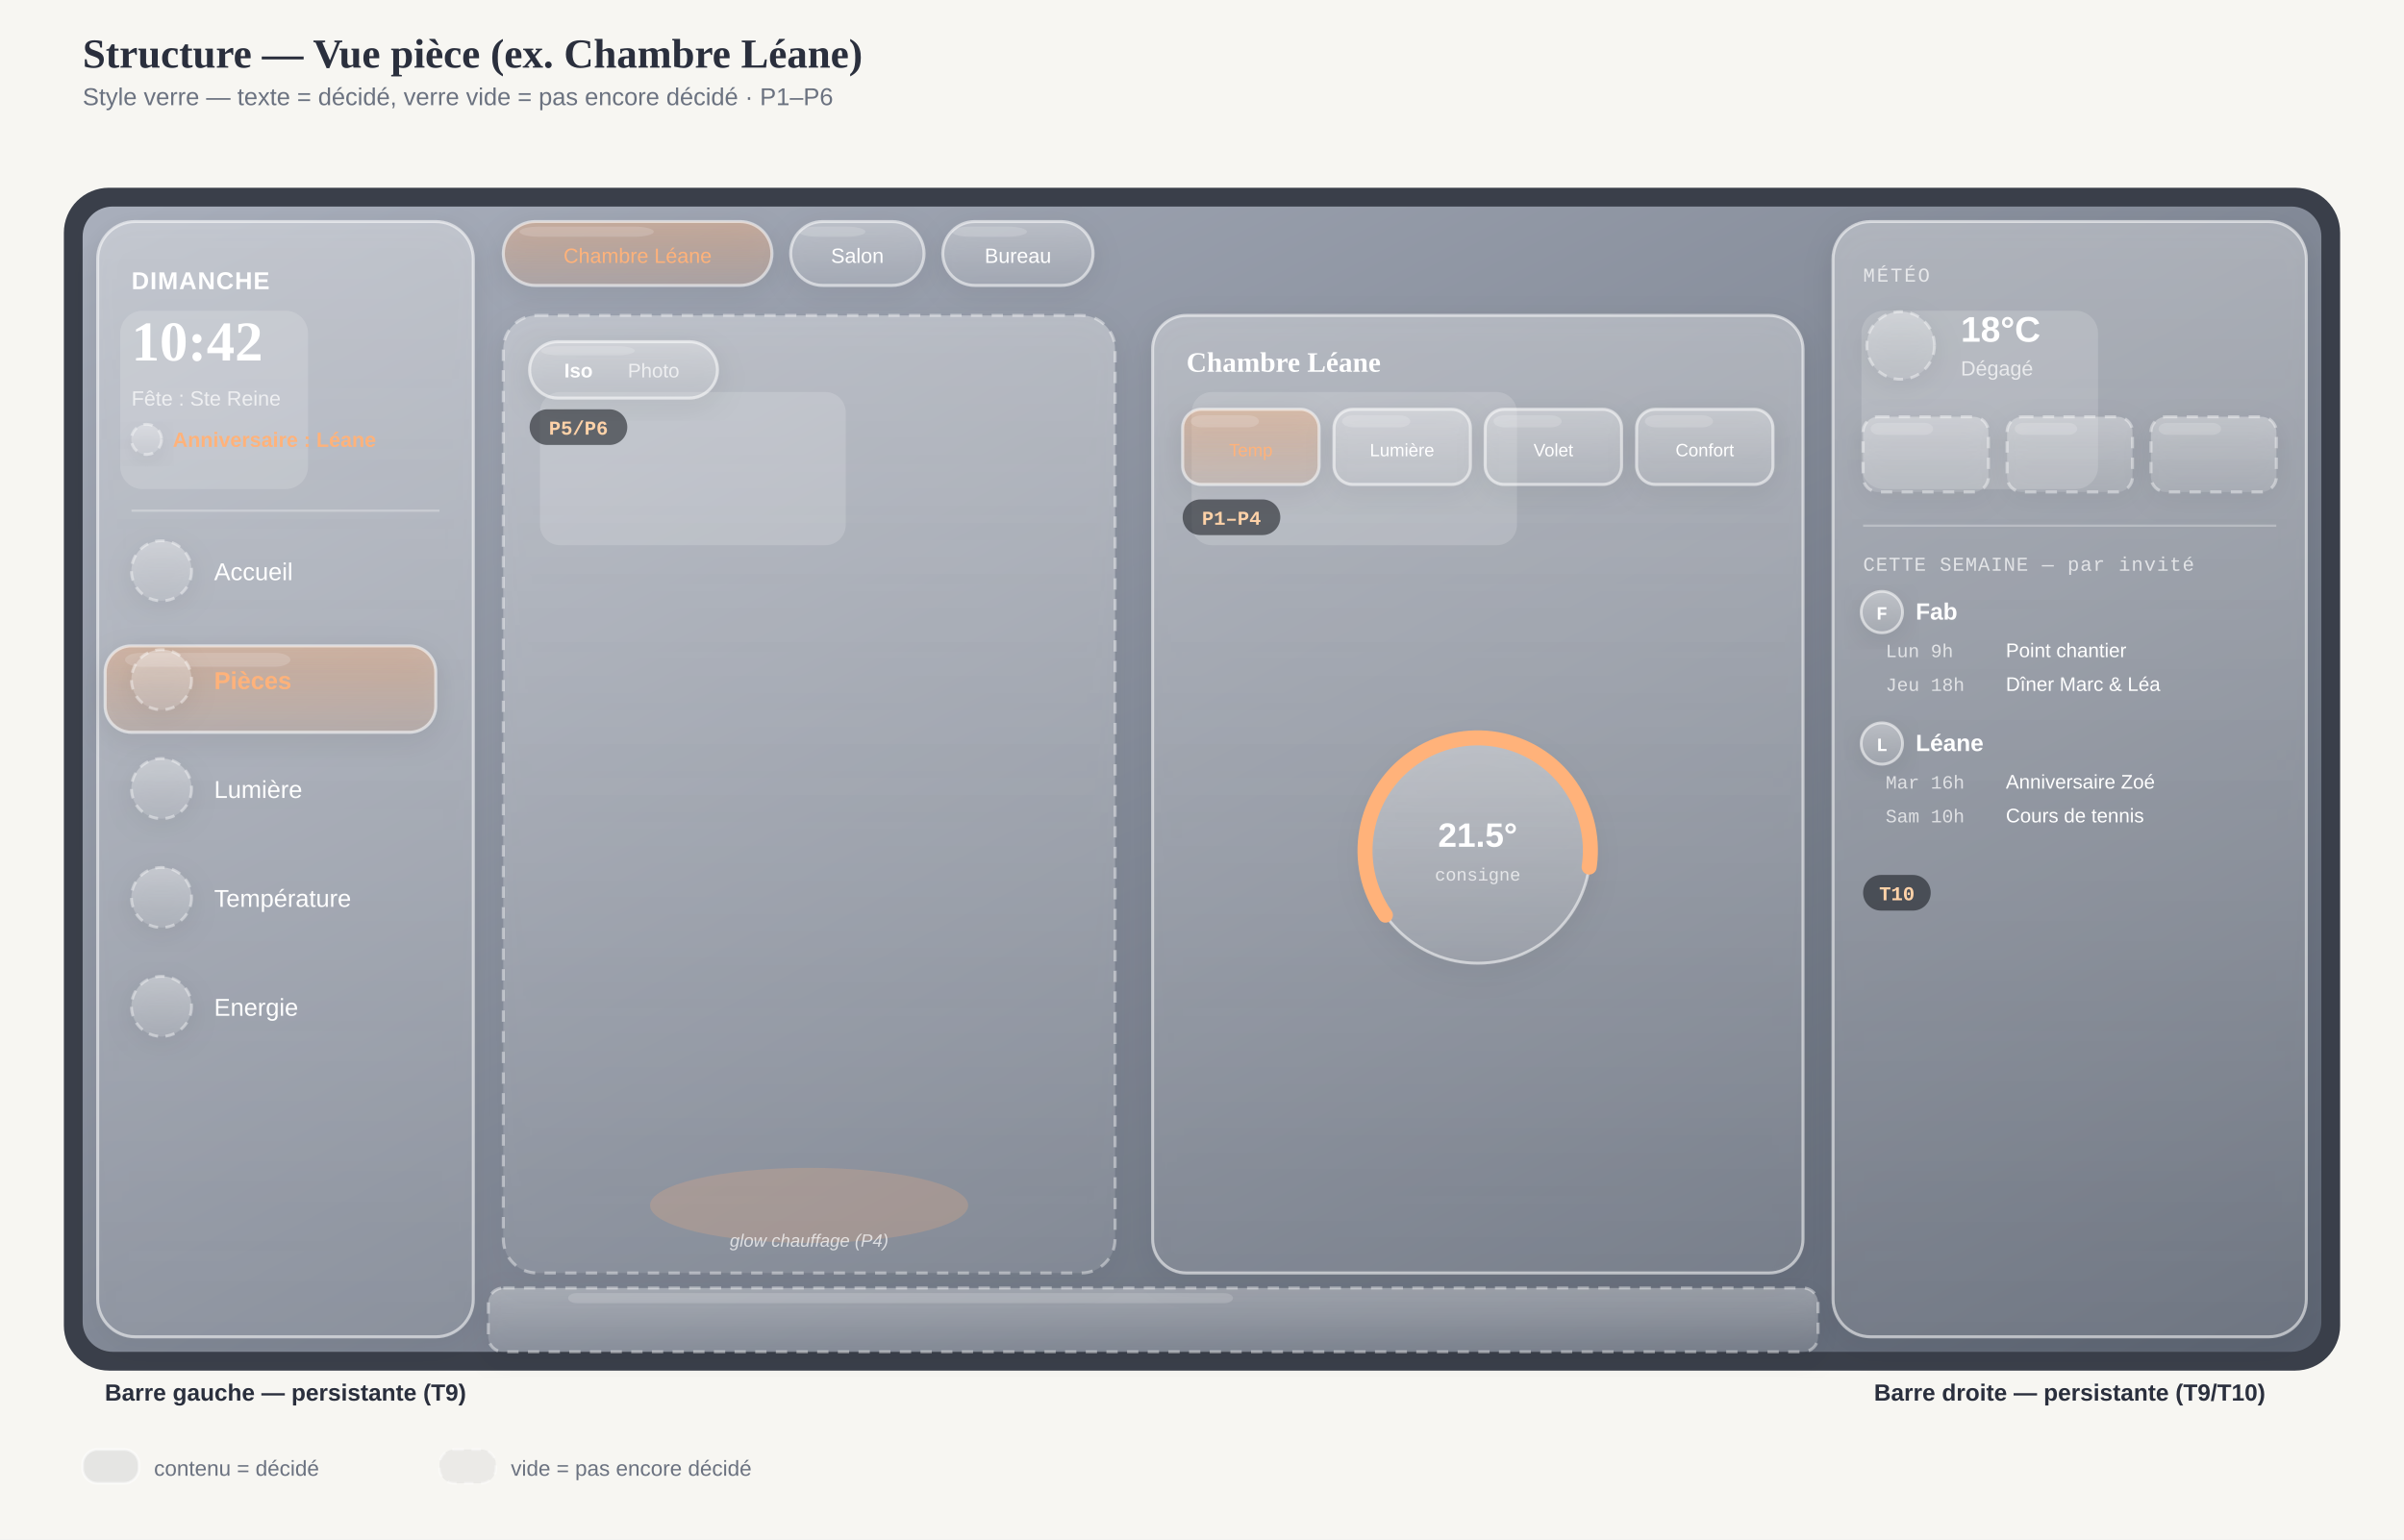
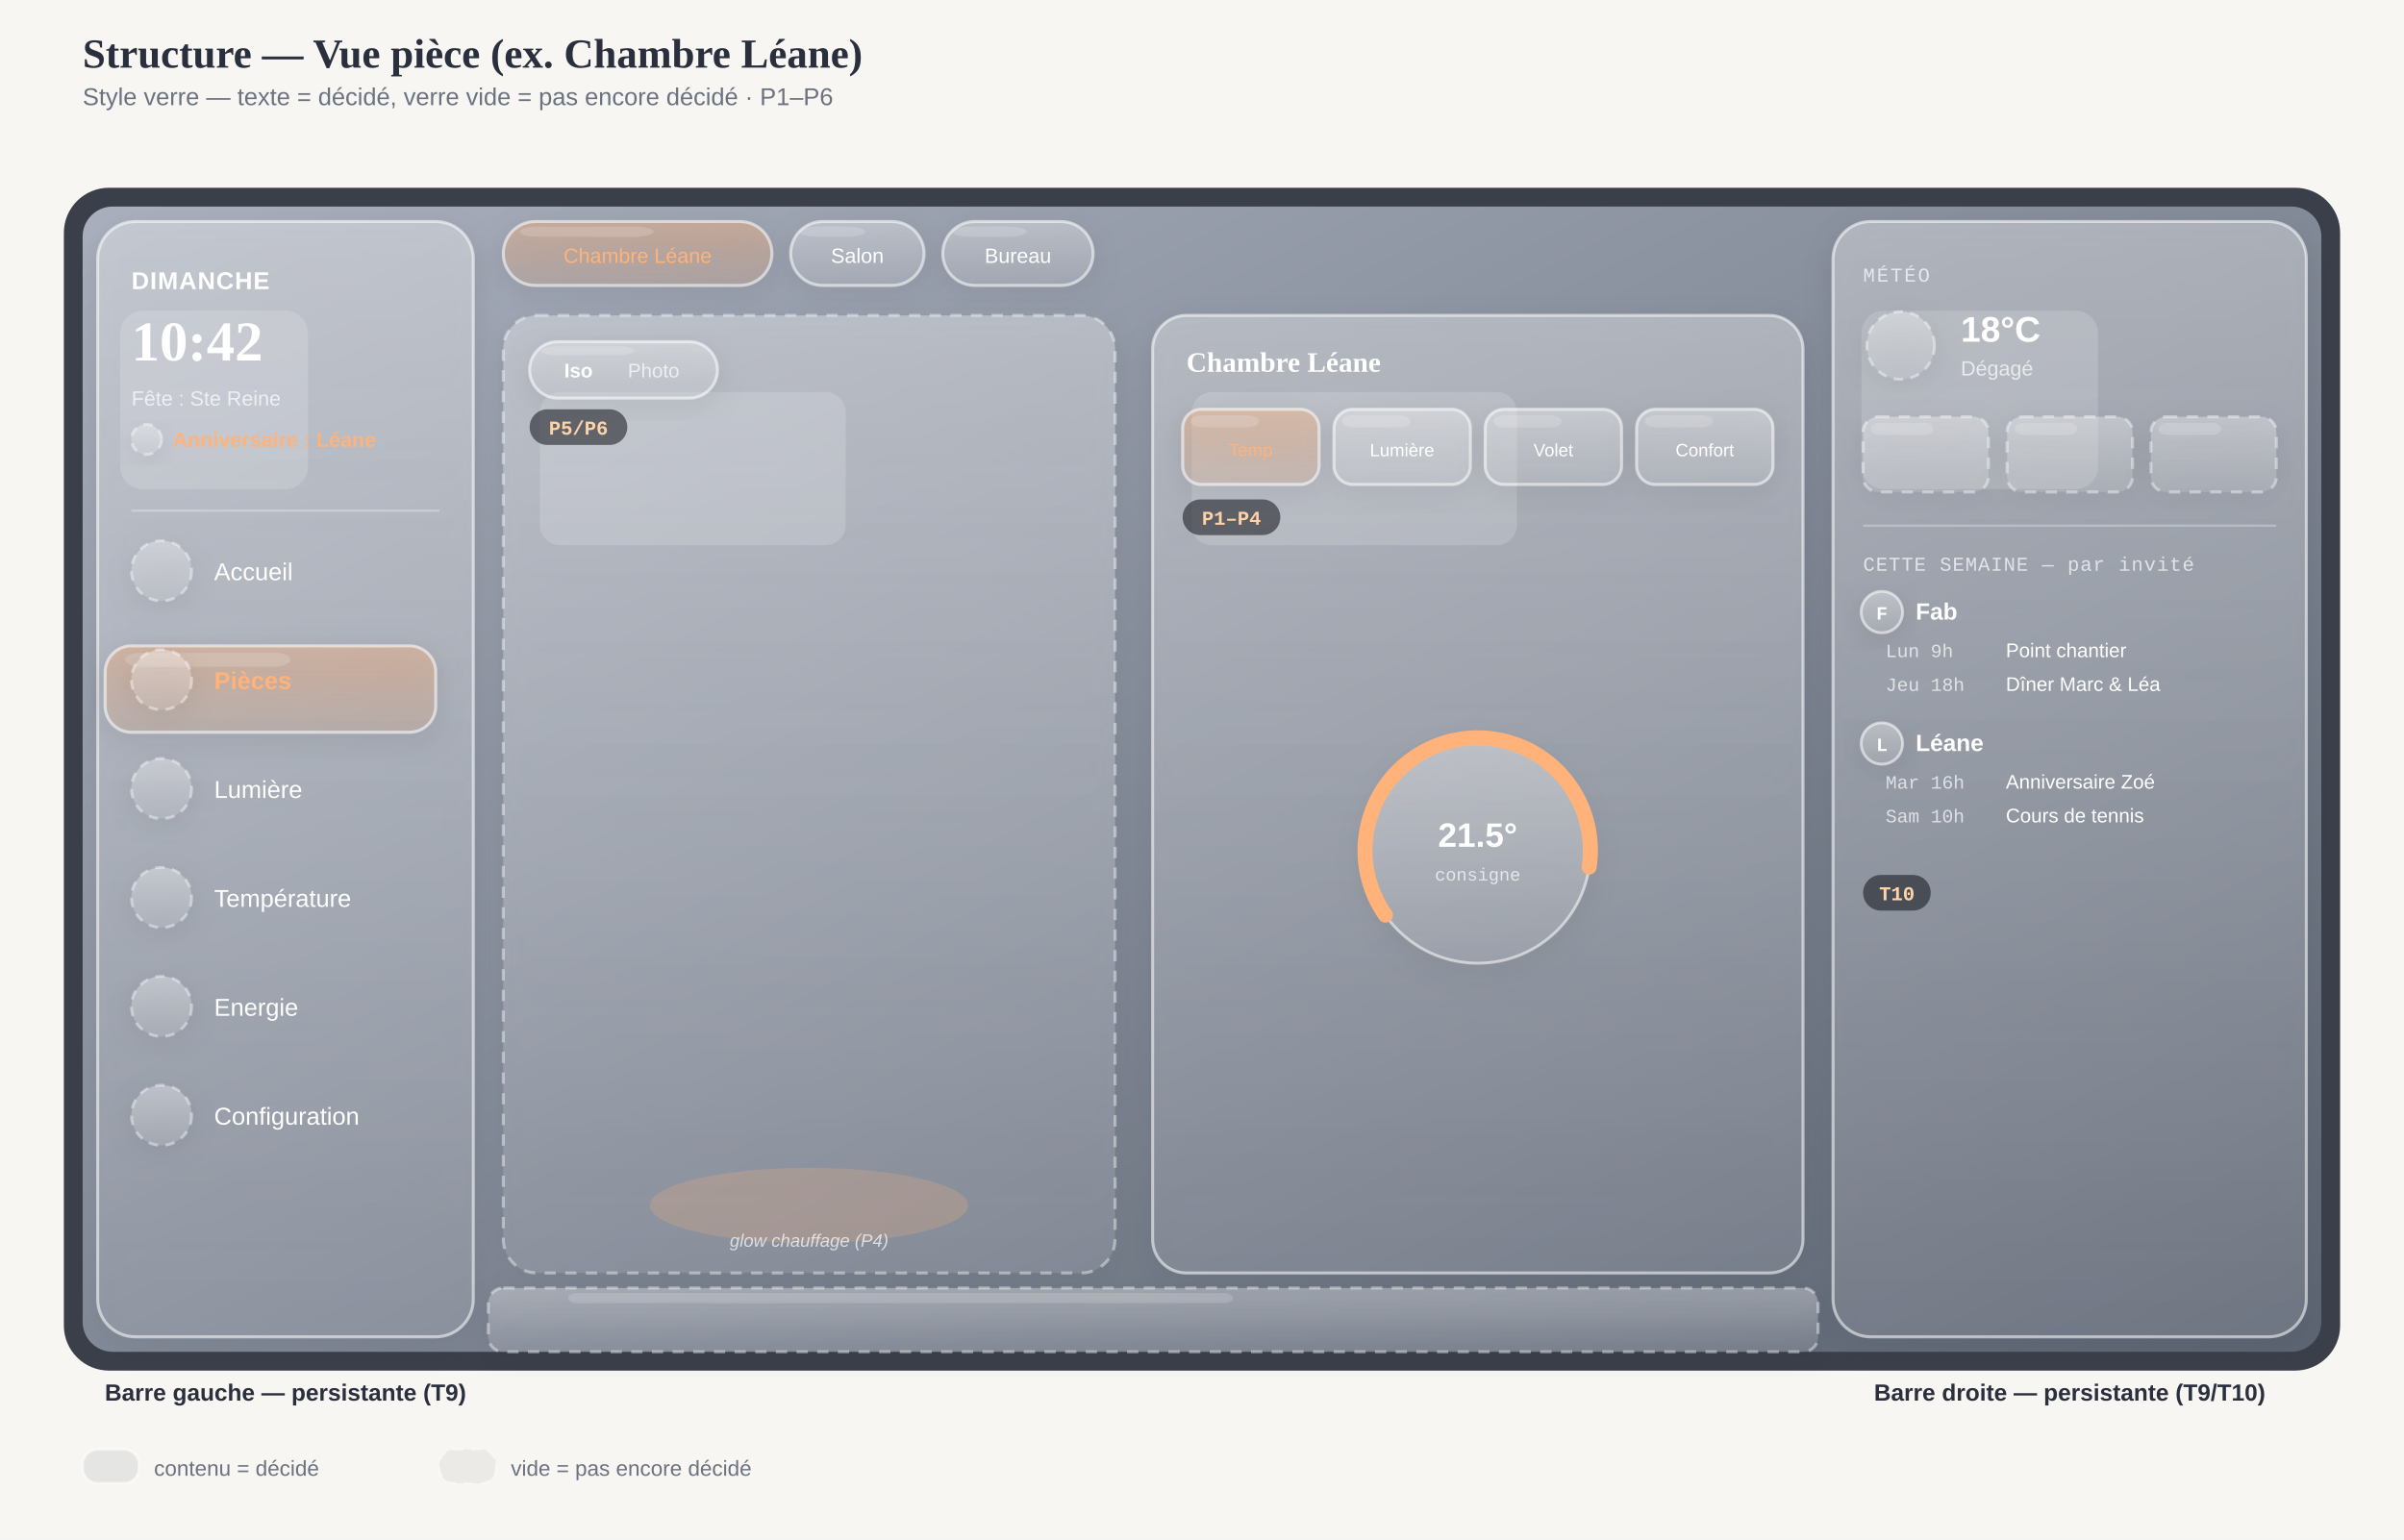
<svg xmlns="http://www.w3.org/2000/svg" viewBox="0 0 1280 820" width="1280" height="820">
  <defs>
    <filter id="glassShadow" x="-40%" y="-40%" width="180%" height="180%">
      <feDropShadow dx="0" dy="5" stdDeviation="7" flood-color="#000000" flood-opacity="0.28" />
    </filter>
    <linearGradient id="bgGrad" x1="0" y1="0" x2="1" y2="1">
      <stop offset="0" stop-color="#aab0bd" />
      <stop offset="1" stop-color="#5c6472" />
    </linearGradient>
-     <linearGradient id="g59" x1="0" y1="0" x2="0" y2="1">
-       <stop offset="0" stop-color="rgba(255,255,255,0.32)" />
-       <stop offset="1" stop-color="rgba(255,255,255,0.10)" />
-     </linearGradient>
-     <linearGradient id="g62" x1="0" y1="0" x2="0" y2="1">
+     <linearGradient id="g61" x1="0" y1="0" x2="0" y2="1">
+       <stop offset="0" stop-color="rgba(255,255,255,0.32)" />
+       <stop offset="1" stop-color="rgba(255,255,255,0.10)" />
+     </linearGradient>
+     <linearGradient id="g64" x1="0" y1="0" x2="0" y2="1">
      <stop offset="0" stop-color="rgba(255,178,122,0.38)" />
      <stop offset="1" stop-color="rgba(255,178,122,0.14)" />
    </linearGradient>
-     <linearGradient id="g67" x1="0" y1="0" x2="0" y2="1">
-       <stop offset="0" stop-color="rgba(255,255,255,0.32)" />
-       <stop offset="1" stop-color="rgba(255,255,255,0.10)" />
-     </linearGradient>
-     <linearGradient id="g69" x1="0" y1="0" x2="0" y2="1">
-       <stop offset="0" stop-color="rgba(255,255,255,0.32)" />
-       <stop offset="1" stop-color="rgba(255,255,255,0.10)" />
-     </linearGradient>
    <linearGradient id="g70" x1="0" y1="0" x2="0" y2="1">
      <stop offset="0" stop-color="rgba(255,255,255,0.32)" />
      <stop offset="1" stop-color="rgba(255,255,255,0.10)" />
    </linearGradient>
-     <linearGradient id="g71" x1="0" y1="0" x2="0" y2="1">
+     <linearGradient id="g72" x1="0" y1="0" x2="0" y2="1">
+       <stop offset="0" stop-color="rgba(255,255,255,0.32)" />
+       <stop offset="1" stop-color="rgba(255,255,255,0.10)" />
+     </linearGradient>
+     <linearGradient id="g73" x1="0" y1="0" x2="0" y2="1">
      <stop offset="0" stop-color="rgba(255,255,255,0.32)" />
      <stop offset="1" stop-color="rgba(255,255,255,0.10)" />
    </linearGradient>
    <linearGradient id="g74" x1="0" y1="0" x2="0" y2="1">
      <stop offset="0" stop-color="rgba(255,255,255,0.32)" />
      <stop offset="1" stop-color="rgba(255,255,255,0.10)" />
    </linearGradient>
-     <linearGradient id="g75" x1="0" y1="0" x2="0" y2="1">
+     <linearGradient id="g77" x1="0" y1="0" x2="0" y2="1">
+       <stop offset="0" stop-color="rgba(255,255,255,0.32)" />
+       <stop offset="1" stop-color="rgba(255,255,255,0.10)" />
+     </linearGradient>
+     <linearGradient id="g78" x1="0" y1="0" x2="0" y2="1">
      <stop offset="0" stop-color="rgba(255,178,122,0.38)" />
      <stop offset="1" stop-color="rgba(255,178,122,0.14)" />
    </linearGradient>
-     <linearGradient id="g76" x1="0" y1="0" x2="0" y2="1">
-       <stop offset="0" stop-color="rgba(255,255,255,0.32)" />
-       <stop offset="1" stop-color="rgba(255,255,255,0.10)" />
-     </linearGradient>
-     <linearGradient id="g77" x1="0" y1="0" x2="0" y2="1">
-       <stop offset="0" stop-color="rgba(255,255,255,0.32)" />
-       <stop offset="1" stop-color="rgba(255,255,255,0.10)" />
-     </linearGradient>
-     <linearGradient id="g78" x1="0" y1="0" x2="0" y2="1">
-       <stop offset="0" stop-color="rgba(255,255,255,0.32)" />
-       <stop offset="1" stop-color="rgba(255,255,255,0.10)" />
-     </linearGradient>
    <linearGradient id="g79" x1="0" y1="0" x2="0" y2="1">
      <stop offset="0" stop-color="rgba(255,255,255,0.32)" />
      <stop offset="1" stop-color="rgba(255,255,255,0.10)" />
    </linearGradient>
    <linearGradient id="g80" x1="0" y1="0" x2="0" y2="1">
      <stop offset="0" stop-color="rgba(255,255,255,0.32)" />
      <stop offset="1" stop-color="rgba(255,255,255,0.10)" />
    </linearGradient>
    <linearGradient id="g81" x1="0" y1="0" x2="0" y2="1">
+       <stop offset="0" stop-color="rgba(255,255,255,0.32)" />
+       <stop offset="1" stop-color="rgba(255,255,255,0.10)" />
+     </linearGradient>
+     <linearGradient id="g82" x1="0" y1="0" x2="0" y2="1">
+       <stop offset="0" stop-color="rgba(255,255,255,0.32)" />
+       <stop offset="1" stop-color="rgba(255,255,255,0.10)" />
+     </linearGradient>
+     <linearGradient id="g83" x1="0" y1="0" x2="0" y2="1">
+       <stop offset="0" stop-color="rgba(255,255,255,0.32)" />
+       <stop offset="1" stop-color="rgba(255,255,255,0.10)" />
+     </linearGradient>
+     <linearGradient id="g84" x1="0" y1="0" x2="0" y2="1">
      <stop offset="0" stop-color="rgba(255,178,122,0.38)" />
      <stop offset="1" stop-color="rgba(255,178,122,0.14)" />
    </linearGradient>
-     <linearGradient id="g82" x1="0" y1="0" x2="0" y2="1">
-       <stop offset="0" stop-color="rgba(255,255,255,0.32)" />
-       <stop offset="1" stop-color="rgba(255,255,255,0.10)" />
-     </linearGradient>
-     <linearGradient id="g83" x1="0" y1="0" x2="0" y2="1">
-       <stop offset="0" stop-color="rgba(255,255,255,0.32)" />
-       <stop offset="1" stop-color="rgba(255,255,255,0.10)" />
-     </linearGradient>
-     <linearGradient id="g84" x1="0" y1="0" x2="0" y2="1">
-       <stop offset="0" stop-color="rgba(255,255,255,0.32)" />
-       <stop offset="1" stop-color="rgba(255,255,255,0.10)" />
-     </linearGradient>
-     <linearGradient id="gc60" x1="0" y1="0" x2="0" y2="1">
-       <stop offset="0" stop-color="rgba(255,255,255,0.34)" />
-       <stop offset="1" stop-color="rgba(255,255,255,0.10)" />
-     </linearGradient>
-     <linearGradient id="gc61" x1="0" y1="0" x2="0" y2="1">
+     <linearGradient id="g85" x1="0" y1="0" x2="0" y2="1">
+       <stop offset="0" stop-color="rgba(255,255,255,0.32)" />
+       <stop offset="1" stop-color="rgba(255,255,255,0.10)" />
+     </linearGradient>
+     <linearGradient id="g86" x1="0" y1="0" x2="0" y2="1">
+       <stop offset="0" stop-color="rgba(255,255,255,0.32)" />
+       <stop offset="1" stop-color="rgba(255,255,255,0.10)" />
+     </linearGradient>
+     <linearGradient id="g87" x1="0" y1="0" x2="0" y2="1">
+       <stop offset="0" stop-color="rgba(255,255,255,0.32)" />
+       <stop offset="1" stop-color="rgba(255,255,255,0.10)" />
+     </linearGradient>
+     <linearGradient id="gc62" x1="0" y1="0" x2="0" y2="1">
      <stop offset="0" stop-color="rgba(255,255,255,0.34)" />
      <stop offset="1" stop-color="rgba(255,255,255,0.10)" />
    </linearGradient>
    <linearGradient id="gc63" x1="0" y1="0" x2="0" y2="1">
      <stop offset="0" stop-color="rgba(255,255,255,0.34)" />
      <stop offset="1" stop-color="rgba(255,255,255,0.10)" />
    </linearGradient>
-     <linearGradient id="gc64" x1="0" y1="0" x2="0" y2="1">
-       <stop offset="0" stop-color="rgba(255,255,255,0.34)" />
-       <stop offset="1" stop-color="rgba(255,255,255,0.10)" />
-     </linearGradient>
    <linearGradient id="gc65" x1="0" y1="0" x2="0" y2="1">
      <stop offset="0" stop-color="rgba(255,255,255,0.34)" />
      <stop offset="1" stop-color="rgba(255,255,255,0.10)" />
    </linearGradient>
    <linearGradient id="gc66" x1="0" y1="0" x2="0" y2="1">
      <stop offset="0" stop-color="rgba(255,255,255,0.34)" />
      <stop offset="1" stop-color="rgba(255,255,255,0.10)" />
    </linearGradient>
+     <linearGradient id="gc67" x1="0" y1="0" x2="0" y2="1">
+       <stop offset="0" stop-color="rgba(255,255,255,0.34)" />
+       <stop offset="1" stop-color="rgba(255,255,255,0.10)" />
+     </linearGradient>
    <linearGradient id="gc68" x1="0" y1="0" x2="0" y2="1">
      <stop offset="0" stop-color="rgba(255,255,255,0.34)" />
      <stop offset="1" stop-color="rgba(255,255,255,0.10)" />
    </linearGradient>
-     <linearGradient id="gc72" x1="0" y1="0" x2="0" y2="1">
-       <stop offset="0" stop-color="rgba(255,255,255,0.34)" />
-       <stop offset="1" stop-color="rgba(255,255,255,0.10)" />
-     </linearGradient>
-     <linearGradient id="gc73" x1="0" y1="0" x2="0" y2="1">
-       <stop offset="0" stop-color="rgba(255,255,255,0.34)" />
-       <stop offset="1" stop-color="rgba(255,255,255,0.10)" />
-     </linearGradient>
-     <linearGradient id="gc85" x1="0" y1="0" x2="0" y2="1">
+     <linearGradient id="gc69" x1="0" y1="0" x2="0" y2="1">
+       <stop offset="0" stop-color="rgba(255,255,255,0.34)" />
+       <stop offset="1" stop-color="rgba(255,255,255,0.10)" />
+     </linearGradient>
+     <linearGradient id="gc71" x1="0" y1="0" x2="0" y2="1">
+       <stop offset="0" stop-color="rgba(255,255,255,0.34)" />
+       <stop offset="1" stop-color="rgba(255,255,255,0.10)" />
+     </linearGradient>
+     <linearGradient id="gc75" x1="0" y1="0" x2="0" y2="1">
+       <stop offset="0" stop-color="rgba(255,255,255,0.34)" />
+       <stop offset="1" stop-color="rgba(255,255,255,0.10)" />
+     </linearGradient>
+     <linearGradient id="gc76" x1="0" y1="0" x2="0" y2="1">
+       <stop offset="0" stop-color="rgba(255,255,255,0.34)" />
+       <stop offset="1" stop-color="rgba(255,255,255,0.10)" />
+     </linearGradient>
+     <linearGradient id="gc88" x1="0" y1="0" x2="0" y2="1">
      <stop offset="0" stop-color="rgba(255,255,255,0.34)" />
      <stop offset="1" stop-color="rgba(255,255,255,0.10)" />
    </linearGradient>
  </defs>
  <rect x="0" y="0" width="1280" height="820" fill="#f7f6f2" />
  <text x="44.0" y="36.0" font-family="Georgia, 'Times New Roman', serif" font-size="22" font-weight="700" fill="#2a2f3d" text-anchor="start">Structure — Vue pièce (ex. Chambre Léane)</text>
  <text x="44.0" y="56.0" font-family="Arial, Helvetica, sans-serif" font-size="13" font-weight="400" fill="#6b7280" text-anchor="start">Style verre — texte = décidé, verre vide = pas encore décidé · P1–P6</text>
  <rect x="34" y="100" width="1212" height="630" rx="24" fill="#3a3f4a" />
  <rect x="44" y="110" width="1192" height="610" rx="16" fill="url(#bgGrad)" />
-   <rect x="52.0" y="118.0" width="200.0" height="594.0" rx="20" fill="url(#g59)" stroke="rgba(255,255,255,0.55)" stroke-width="1.6" filter="url(#glassShadow)" />
+   <rect x="52.0" y="118.0" width="200.0" height="594.0" rx="20" fill="url(#g61)" stroke="rgba(255,255,255,0.55)" stroke-width="1.6" filter="url(#glassShadow)" />
  <rect x="64.0" y="165.5" width="100.0" height="95.0" rx="12.0" fill="rgba(255,255,255,0.16)" />
  <text x="70.0" y="154.0" font-family="Arial, Helvetica, sans-serif" font-size="13" font-weight="700" fill="#ffffff" text-anchor="start" letter-spacing="0.5px">DIMANCHE</text>
  <text x="70.0" y="192.0" font-family="Georgia, 'Times New Roman', serif" font-size="30" font-weight="700" fill="#ffffff" text-anchor="start">10:42</text>
  <text x="70.0" y="216.0" font-family="Arial, Helvetica, sans-serif" font-size="11" font-weight="400" fill="rgba(255,255,255,0.70)" text-anchor="start">Fête : Ste Reine</text>
-   <circle cx="78.0" cy="234.0" r="8.0" fill="url(#gc60)" stroke="rgba(255,255,255,0.40)" stroke-width="1.5" stroke-dasharray="5,4" filter="url(#glassShadow)" />
+   <circle cx="78.0" cy="234.0" r="8.0" fill="url(#gc62)" stroke="rgba(255,255,255,0.40)" stroke-width="1.5" stroke-dasharray="5,4" filter="url(#glassShadow)" />
  <text x="92.0" y="238.0" font-family="Arial, Helvetica, sans-serif" font-size="11" font-weight="700" fill="#ffb27a" text-anchor="start">Anniversaire : Léane</text>
  <line x1="70.0" y1="272.0" x2="234.0" y2="272.0" stroke="rgba(255,255,255,0.28)" stroke-width="1.2" />
-   <circle cx="86.0" cy="304.0" r="16.0" fill="url(#gc61)" stroke="rgba(255,255,255,0.40)" stroke-width="1.5" stroke-dasharray="5,4" filter="url(#glassShadow)" />
+   <circle cx="86.0" cy="304.0" r="16.0" fill="url(#gc63)" stroke="rgba(255,255,255,0.40)" stroke-width="1.5" stroke-dasharray="5,4" filter="url(#glassShadow)" />
  <text x="114.0" y="309.0" font-family="Arial, Helvetica, sans-serif" font-size="13" font-weight="400" fill="#ffffff" text-anchor="start">Accueil</text>
-   <rect x="56.0" y="344.0" width="176.0" height="46.0" rx="14" fill="url(#g62)" stroke="rgba(255,255,255,0.55)" stroke-width="1.6" filter="url(#glassShadow)" />
+   <rect x="56.0" y="344.0" width="176.0" height="46.0" rx="14" fill="url(#g64)" stroke="rgba(255,255,255,0.55)" stroke-width="1.6" filter="url(#glassShadow)" />
  <rect x="66.6" y="347.7" width="88.0" height="7.4" rx="8.4" fill="rgba(255,255,255,0.16)" />
-   <circle cx="86.0" cy="362.0" r="16.0" fill="url(#gc63)" stroke="rgba(255,255,255,0.40)" stroke-width="1.5" stroke-dasharray="5,4" filter="url(#glassShadow)" />
+   <circle cx="86.0" cy="362.0" r="16.0" fill="url(#gc65)" stroke="rgba(255,255,255,0.40)" stroke-width="1.5" stroke-dasharray="5,4" filter="url(#glassShadow)" />
  <text x="114.0" y="367.0" font-family="Arial, Helvetica, sans-serif" font-size="13" font-weight="700" fill="#ffb27a" text-anchor="start">Pièces</text>
-   <circle cx="86.0" cy="420.0" r="16.0" fill="url(#gc64)" stroke="rgba(255,255,255,0.40)" stroke-width="1.5" stroke-dasharray="5,4" filter="url(#glassShadow)" />
+   <circle cx="86.0" cy="420.0" r="16.0" fill="url(#gc66)" stroke="rgba(255,255,255,0.40)" stroke-width="1.5" stroke-dasharray="5,4" filter="url(#glassShadow)" />
  <text x="114.0" y="425.0" font-family="Arial, Helvetica, sans-serif" font-size="13" font-weight="400" fill="#ffffff" text-anchor="start">Lumière</text>
-   <circle cx="86.0" cy="478.0" r="16.0" fill="url(#gc65)" stroke="rgba(255,255,255,0.40)" stroke-width="1.5" stroke-dasharray="5,4" filter="url(#glassShadow)" />
+   <circle cx="86.0" cy="478.0" r="16.0" fill="url(#gc67)" stroke="rgba(255,255,255,0.40)" stroke-width="1.5" stroke-dasharray="5,4" filter="url(#glassShadow)" />
  <text x="114.0" y="483.0" font-family="Arial, Helvetica, sans-serif" font-size="13" font-weight="400" fill="#ffffff" text-anchor="start">Température</text>
-   <circle cx="86.0" cy="536.0" r="16.0" fill="url(#gc66)" stroke="rgba(255,255,255,0.40)" stroke-width="1.5" stroke-dasharray="5,4" filter="url(#glassShadow)" />
+   <circle cx="86.0" cy="536.0" r="16.0" fill="url(#gc68)" stroke="rgba(255,255,255,0.40)" stroke-width="1.5" stroke-dasharray="5,4" filter="url(#glassShadow)" />
  <text x="114.0" y="541.0" font-family="Arial, Helvetica, sans-serif" font-size="13" font-weight="400" fill="#ffffff" text-anchor="start">Energie</text>
+   <circle cx="86.0" cy="594.0" r="16.0" fill="url(#gc69)" stroke="rgba(255,255,255,0.40)" stroke-width="1.5" stroke-dasharray="5,4" filter="url(#glassShadow)" />
+   <text x="114.0" y="599.0" font-family="Arial, Helvetica, sans-serif" font-size="13" font-weight="400" fill="#ffffff" text-anchor="start">Configuration</text>
  <text x="152.0" y="746.0" font-family="Arial, Helvetica, sans-serif" font-size="12.5" font-weight="700" fill="#2a2f3d" text-anchor="middle">Barre gauche — persistante (T9)</text>
-   <rect x="976.0" y="118.0" width="252.0" height="594.0" rx="20" fill="url(#g67)" stroke="rgba(255,255,255,0.55)" stroke-width="1.6" filter="url(#glassShadow)" />
+   <rect x="976.0" y="118.0" width="252.0" height="594.0" rx="20" fill="url(#g70)" stroke="rgba(255,255,255,0.55)" stroke-width="1.6" filter="url(#glassShadow)" />
  <rect x="991.1" y="165.5" width="126.0" height="95.0" rx="12.0" fill="rgba(255,255,255,0.16)" />
  <text x="992.0" y="150.0" font-family="Consolas, 'Courier New', monospace" font-size="10.5" font-weight="400" fill="rgba(255,255,255,0.70)" text-anchor="start" letter-spacing="1px">MÉTÉO</text>
-   <circle cx="1012.0" cy="184.0" r="18.0" fill="url(#gc68)" stroke="rgba(255,255,255,0.40)" stroke-width="1.5" stroke-dasharray="5,4" filter="url(#glassShadow)" />
+   <circle cx="1012.0" cy="184.0" r="18.0" fill="url(#gc71)" stroke="rgba(255,255,255,0.40)" stroke-width="1.5" stroke-dasharray="5,4" filter="url(#glassShadow)" />
  <text x="1044.0" y="182.0" font-family="Arial, Helvetica, sans-serif" font-size="19" font-weight="700" fill="#ffffff" text-anchor="start">18°C</text>
  <text x="1044.0" y="200.0" font-family="Arial, Helvetica, sans-serif" font-size="11" font-weight="400" fill="rgba(255,255,255,0.70)" text-anchor="start">Dégagé</text>
-   <rect x="992.0" y="222.0" width="66.7" height="40.0" rx="8" fill="url(#g69)" stroke="rgba(255,255,255,0.40)" stroke-width="1.6" stroke-dasharray="6,5" filter="url(#glassShadow)" />
+   <rect x="992.0" y="222.0" width="66.7" height="40.0" rx="8" fill="url(#g72)" stroke="rgba(255,255,255,0.40)" stroke-width="1.6" stroke-dasharray="6,5" filter="url(#glassShadow)" />
  <rect x="996.0" y="225.2" width="33.3" height="6.4" rx="4.8" fill="rgba(255,255,255,0.16)" />
-   <rect x="1068.7" y="222.0" width="66.7" height="40.0" rx="8" fill="url(#g70)" stroke="rgba(255,255,255,0.40)" stroke-width="1.6" stroke-dasharray="6,5" filter="url(#glassShadow)" />
+   <rect x="1068.7" y="222.0" width="66.7" height="40.0" rx="8" fill="url(#g73)" stroke="rgba(255,255,255,0.40)" stroke-width="1.6" stroke-dasharray="6,5" filter="url(#glassShadow)" />
  <rect x="1072.7" y="225.2" width="33.3" height="6.4" rx="4.8" fill="rgba(255,255,255,0.16)" />
-   <rect x="1145.3" y="222.0" width="66.7" height="40.0" rx="8" fill="url(#g71)" stroke="rgba(255,255,255,0.40)" stroke-width="1.6" stroke-dasharray="6,5" filter="url(#glassShadow)" />
+   <rect x="1145.3" y="222.0" width="66.7" height="40.0" rx="8" fill="url(#g74)" stroke="rgba(255,255,255,0.40)" stroke-width="1.6" stroke-dasharray="6,5" filter="url(#glassShadow)" />
  <rect x="1149.3" y="225.2" width="33.3" height="6.4" rx="4.8" fill="rgba(255,255,255,0.16)" />
  <line x1="992.0" y1="280.0" x2="1212.0" y2="280.0" stroke="rgba(255,255,255,0.28)" stroke-width="1.2" />
  <text x="992.0" y="304.0" font-family="Consolas, 'Courier New', monospace" font-size="10.5" font-weight="400" fill="rgba(255,255,255,0.70)" text-anchor="start" letter-spacing="0.5px">CETTE SEMAINE — par invité</text>
-   <circle cx="1002.0" cy="326.0" r="11.0" fill="url(#gc72)" stroke="rgba(255,255,255,0.55)" stroke-width="1.5" filter="url(#glassShadow)" />
+   <circle cx="1002.0" cy="326.0" r="11.0" fill="url(#gc75)" stroke="rgba(255,255,255,0.55)" stroke-width="1.5" filter="url(#glassShadow)" />
  <text x="1002.0" y="330.0" font-family="Consolas, 'Courier New', monospace" font-size="10" font-weight="700" fill="#ffffff" text-anchor="middle">F</text>
  <text x="1020.0" y="330.0" font-family="Arial, Helvetica, sans-serif" font-size="12.5" font-weight="700" fill="#ffffff" text-anchor="start">Fab</text>
  <text x="1004.0" y="350.0" font-family="Consolas, 'Courier New', monospace" font-size="10" font-weight="400" fill="rgba(255,255,255,0.70)" text-anchor="start">Lun 9h</text>
  <text x="1068.0" y="350.0" font-family="Arial, Helvetica, sans-serif" font-size="10.5" font-weight="400" fill="#ffffff" text-anchor="start">Point chantier</text>
  <text x="1004.0" y="368.0" font-family="Consolas, 'Courier New', monospace" font-size="10" font-weight="400" fill="rgba(255,255,255,0.70)" text-anchor="start">Jeu 18h</text>
  <text x="1068.0" y="368.0" font-family="Arial, Helvetica, sans-serif" font-size="10.5" font-weight="400" fill="#ffffff" text-anchor="start">Dîner Marc &amp; Léa</text>
-   <circle cx="1002.0" cy="396.0" r="11.0" fill="url(#gc73)" stroke="rgba(255,255,255,0.55)" stroke-width="1.5" filter="url(#glassShadow)" />
+   <circle cx="1002.0" cy="396.0" r="11.0" fill="url(#gc76)" stroke="rgba(255,255,255,0.55)" stroke-width="1.5" filter="url(#glassShadow)" />
  <text x="1002.0" y="400.0" font-family="Consolas, 'Courier New', monospace" font-size="10" font-weight="700" fill="#ffffff" text-anchor="middle">L</text>
  <text x="1020.0" y="400.0" font-family="Arial, Helvetica, sans-serif" font-size="12.5" font-weight="700" fill="#ffffff" text-anchor="start">Léane</text>
  <text x="1004.0" y="420.0" font-family="Consolas, 'Courier New', monospace" font-size="10" font-weight="400" fill="rgba(255,255,255,0.70)" text-anchor="start">Mar 16h</text>
  <text x="1068.0" y="420.0" font-family="Arial, Helvetica, sans-serif" font-size="10.5" font-weight="400" fill="#ffffff" text-anchor="start">Anniversaire Zoé</text>
  <text x="1004.0" y="438.0" font-family="Consolas, 'Courier New', monospace" font-size="10" font-weight="400" fill="rgba(255,255,255,0.70)" text-anchor="start">Sam 10h</text>
  <text x="1068.0" y="438.0" font-family="Arial, Helvetica, sans-serif" font-size="10.5" font-weight="400" fill="#ffffff" text-anchor="start">Cours de tennis</text>
  <rect x="992.0" y="466.0" width="36" height="19" rx="9.5" fill="rgba(18,20,26,0.55)" />
  <text x="1010.0" y="479.5" font-family="Consolas, 'Courier New', monospace" font-size="10.5" font-weight="700" fill="#ffd2a8" text-anchor="middle">T10</text>
  <text x="1102.0" y="746.0" font-family="Arial, Helvetica, sans-serif" font-size="12.5" font-weight="700" fill="#2a2f3d" text-anchor="middle">Barre droite — persistante (T9/T10)</text>
-   <rect x="260.0" y="686.0" width="708.0" height="34.0" rx="8" fill="url(#g74)" stroke="rgba(255,255,255,0.40)" stroke-width="1.6" stroke-dasharray="6,5" filter="url(#glassShadow)" />
+   <rect x="260.0" y="686.0" width="708.0" height="34.0" rx="8" fill="url(#g77)" stroke="rgba(255,255,255,0.40)" stroke-width="1.6" stroke-dasharray="6,5" filter="url(#glassShadow)" />
  <rect x="302.5" y="688.7" width="354.0" height="5.4" rx="4.8" fill="rgba(255,255,255,0.16)" />
-   <rect x="268.0" y="118.0" width="143.0" height="34.0" rx="17" fill="url(#g75)" stroke="rgba(255,255,255,0.55)" stroke-width="1.6" filter="url(#glassShadow)" />
+   <rect x="268.0" y="118.0" width="143.0" height="34.0" rx="17" fill="url(#g78)" stroke="rgba(255,255,255,0.55)" stroke-width="1.6" filter="url(#glassShadow)" />
  <rect x="276.6" y="120.7" width="71.5" height="5.4" rx="10.2" fill="rgba(255,255,255,0.16)" />
  <text x="339.5" y="140.0" font-family="Arial, Helvetica, sans-serif" font-size="11" font-weight="400" fill="#ffb27a" text-anchor="middle">Chambre Léane</text>
-   <rect x="421.0" y="118.0" width="71.0" height="34.0" rx="17" fill="url(#g76)" stroke="rgba(255,255,255,0.55)" stroke-width="1.6" filter="url(#glassShadow)" />
+   <rect x="421.0" y="118.0" width="71.0" height="34.0" rx="17" fill="url(#g79)" stroke="rgba(255,255,255,0.55)" stroke-width="1.6" filter="url(#glassShadow)" />
  <rect x="425.3" y="120.7" width="35.5" height="5.4" rx="10.2" fill="rgba(255,255,255,0.16)" />
  <text x="456.5" y="140.0" font-family="Arial, Helvetica, sans-serif" font-size="11" font-weight="400" fill="#ffffff" text-anchor="middle">Salon</text>
-   <rect x="502.0" y="118.0" width="80.0" height="34.0" rx="17" fill="url(#g77)" stroke="rgba(255,255,255,0.55)" stroke-width="1.6" filter="url(#glassShadow)" />
+   <rect x="502.0" y="118.0" width="80.0" height="34.0" rx="17" fill="url(#g80)" stroke="rgba(255,255,255,0.55)" stroke-width="1.6" filter="url(#glassShadow)" />
  <rect x="506.8" y="120.7" width="40.0" height="5.4" rx="10.2" fill="rgba(255,255,255,0.16)" />
  <text x="542.0" y="140.0" font-family="Arial, Helvetica, sans-serif" font-size="11" font-weight="400" fill="#ffffff" text-anchor="middle">Bureau</text>
-   <rect x="268.0" y="168.0" width="325.7" height="510.0" rx="18" fill="url(#g78)" stroke="rgba(255,255,255,0.40)" stroke-width="1.6" stroke-dasharray="6,5" filter="url(#glassShadow)" />
+   <rect x="268.0" y="168.0" width="325.7" height="510.0" rx="18" fill="url(#g81)" stroke="rgba(255,255,255,0.40)" stroke-width="1.6" stroke-dasharray="6,5" filter="url(#glassShadow)" />
  <rect x="287.5" y="208.8" width="162.8" height="81.6" rx="10.8" fill="rgba(255,255,255,0.16)" />
-   <rect x="282.0" y="182.0" width="100.0" height="30.0" rx="15" fill="url(#g79)" stroke="rgba(255,255,255,0.55)" stroke-width="1.6" filter="url(#glassShadow)" />
+   <rect x="282.0" y="182.0" width="100.0" height="30.0" rx="15" fill="url(#g82)" stroke="rgba(255,255,255,0.55)" stroke-width="1.6" filter="url(#glassShadow)" />
  <rect x="288.0" y="184.4" width="50.0" height="4.8" rx="9.0" fill="rgba(255,255,255,0.16)" />
  <text x="308.0" y="201.0" font-family="Arial, Helvetica, sans-serif" font-size="10.5" font-weight="700" fill="#ffffff" text-anchor="middle">Iso</text>
  <text x="348.0" y="201.0" font-family="Arial, Helvetica, sans-serif" font-size="10.5" font-weight="400" fill="rgba(255,255,255,0.70)" text-anchor="middle">Photo</text>
  <rect x="282.0" y="218.0" width="52" height="19" rx="9.5" fill="rgba(18,20,26,0.55)" />
  <text x="308.0" y="231.5" font-family="Consolas, 'Courier New', monospace" font-size="10.5" font-weight="700" fill="#ffd2a8" text-anchor="middle">P5/P6</text>
  <ellipse cx="430.8" cy="642.0" rx="84.7" ry="20" fill="#ffb27a" opacity="0.22" />
  <text x="430.8" y="664.0" font-family="Arial, Helvetica, sans-serif" font-size="9.5" font-weight="400" fill="rgba(255,255,255,0.70)" text-anchor="middle" font-style="italic">glow chauffage (P4)</text>
-   <rect x="613.7" y="168.0" width="346.3" height="510.0" rx="18" fill="url(#g80)" stroke="rgba(255,255,255,0.55)" stroke-width="1.6" filter="url(#glassShadow)" />
+   <rect x="613.7" y="168.0" width="346.3" height="510.0" rx="18" fill="url(#g83)" stroke="rgba(255,255,255,0.55)" stroke-width="1.6" filter="url(#glassShadow)" />
  <rect x="634.5" y="208.8" width="173.2" height="81.6" rx="10.8" fill="rgba(255,255,255,0.16)" />
  <text x="631.7" y="198.0" font-family="Georgia, 'Times New Roman', serif" font-size="15" font-weight="700" fill="#ffffff" text-anchor="start">Chambre Léane</text>
-   <rect x="629.7" y="218.0" width="72.6" height="40.0" rx="10" fill="url(#g81)" stroke="rgba(255,255,255,0.55)" stroke-width="1.6" filter="url(#glassShadow)" />
+   <rect x="629.7" y="218.0" width="72.6" height="40.0" rx="10" fill="url(#g84)" stroke="rgba(255,255,255,0.55)" stroke-width="1.6" filter="url(#glassShadow)" />
  <rect x="634.0" y="221.2" width="36.3" height="6.4" rx="6.0" fill="rgba(255,255,255,0.16)" />
  <text x="666.0" y="243.0" font-family="Arial, Helvetica, sans-serif" font-size="9.5" font-weight="400" fill="#ffb27a" text-anchor="middle">Temp</text>
-   <rect x="710.3" y="218.0" width="72.6" height="40.0" rx="10" fill="url(#g82)" stroke="rgba(255,255,255,0.55)" stroke-width="1.6" filter="url(#glassShadow)" />
+   <rect x="710.3" y="218.0" width="72.6" height="40.0" rx="10" fill="url(#g85)" stroke="rgba(255,255,255,0.55)" stroke-width="1.6" filter="url(#glassShadow)" />
  <rect x="714.6" y="221.2" width="36.3" height="6.4" rx="6.0" fill="rgba(255,255,255,0.16)" />
  <text x="746.5" y="243.0" font-family="Arial, Helvetica, sans-serif" font-size="9.5" font-weight="400" fill="#ffffff" text-anchor="middle">Lumière</text>
-   <rect x="790.8" y="218.0" width="72.6" height="40.0" rx="10" fill="url(#g83)" stroke="rgba(255,255,255,0.55)" stroke-width="1.6" filter="url(#glassShadow)" />
+   <rect x="790.8" y="218.0" width="72.6" height="40.0" rx="10" fill="url(#g86)" stroke="rgba(255,255,255,0.55)" stroke-width="1.6" filter="url(#glassShadow)" />
  <rect x="795.2" y="221.2" width="36.3" height="6.4" rx="6.0" fill="rgba(255,255,255,0.16)" />
  <text x="827.1" y="243.0" font-family="Arial, Helvetica, sans-serif" font-size="9.5" font-weight="400" fill="#ffffff" text-anchor="middle">Volet</text>
-   <rect x="871.4" y="218.0" width="72.6" height="40.0" rx="10" fill="url(#g84)" stroke="rgba(255,255,255,0.55)" stroke-width="1.6" filter="url(#glassShadow)" />
+   <rect x="871.4" y="218.0" width="72.6" height="40.0" rx="10" fill="url(#g87)" stroke="rgba(255,255,255,0.55)" stroke-width="1.6" filter="url(#glassShadow)" />
  <rect x="875.8" y="221.2" width="36.3" height="6.4" rx="6.0" fill="rgba(255,255,255,0.16)" />
  <text x="907.7" y="243.0" font-family="Arial, Helvetica, sans-serif" font-size="9.5" font-weight="400" fill="#ffffff" text-anchor="middle">Confort</text>
  <rect x="629.7" y="266.0" width="52" height="19" rx="9.5" fill="rgba(18,20,26,0.55)" />
  <text x="655.7" y="279.5" font-family="Consolas, 'Courier New', monospace" font-size="10.5" font-weight="700" fill="#ffd2a8" text-anchor="middle">P1–P4</text>
-   <circle cx="786.8" cy="453.0" r="60.0" fill="url(#gc85)" stroke="rgba(255,255,255,0.55)" stroke-width="1.5" filter="url(#glassShadow)" />
+   <circle cx="786.8" cy="453.0" r="60.0" fill="url(#gc88)" stroke="rgba(255,255,255,0.55)" stroke-width="1.5" filter="url(#glassShadow)" />
  <circle cx="786.8" cy="453.0" r="60.0" fill="none" stroke="#ffb27a" stroke-width="8" stroke-linecap="round" stroke-dasharray="234 377" transform="rotate(-215 786.8 453.0)" />
  <text x="786.8" y="451.0" font-family="Arial, Helvetica, sans-serif" font-size="18" font-weight="700" fill="#ffffff" text-anchor="middle">21.5°</text>
  <text x="786.8" y="469.0" font-family="Consolas, 'Courier New', monospace" font-size="9.5" font-weight="400" fill="rgba(255,255,255,0.70)" text-anchor="middle">consigne</text>
  <rect x="44" y="772" width="30" height="18" rx="8" fill="rgba(120,124,132,0.14)" stroke="rgba(255,255,255,0.55)" stroke-width="1.4" />
  <text x="82" y="786" font-family="Arial, Helvetica, sans-serif" font-size="11.5" fill="#6b7280">contenu = décidé</text>
  <rect x="234" y="772" width="30" height="18" rx="8" fill="rgba(120,124,132,0.10)" stroke="rgba(255,255,255,0.40)" stroke-width="1.4" stroke-dasharray="5,4" />
  <text x="272" y="786" font-family="Arial, Helvetica, sans-serif" font-size="11.5" fill="#6b7280">vide = pas encore décidé</text>
</svg>
